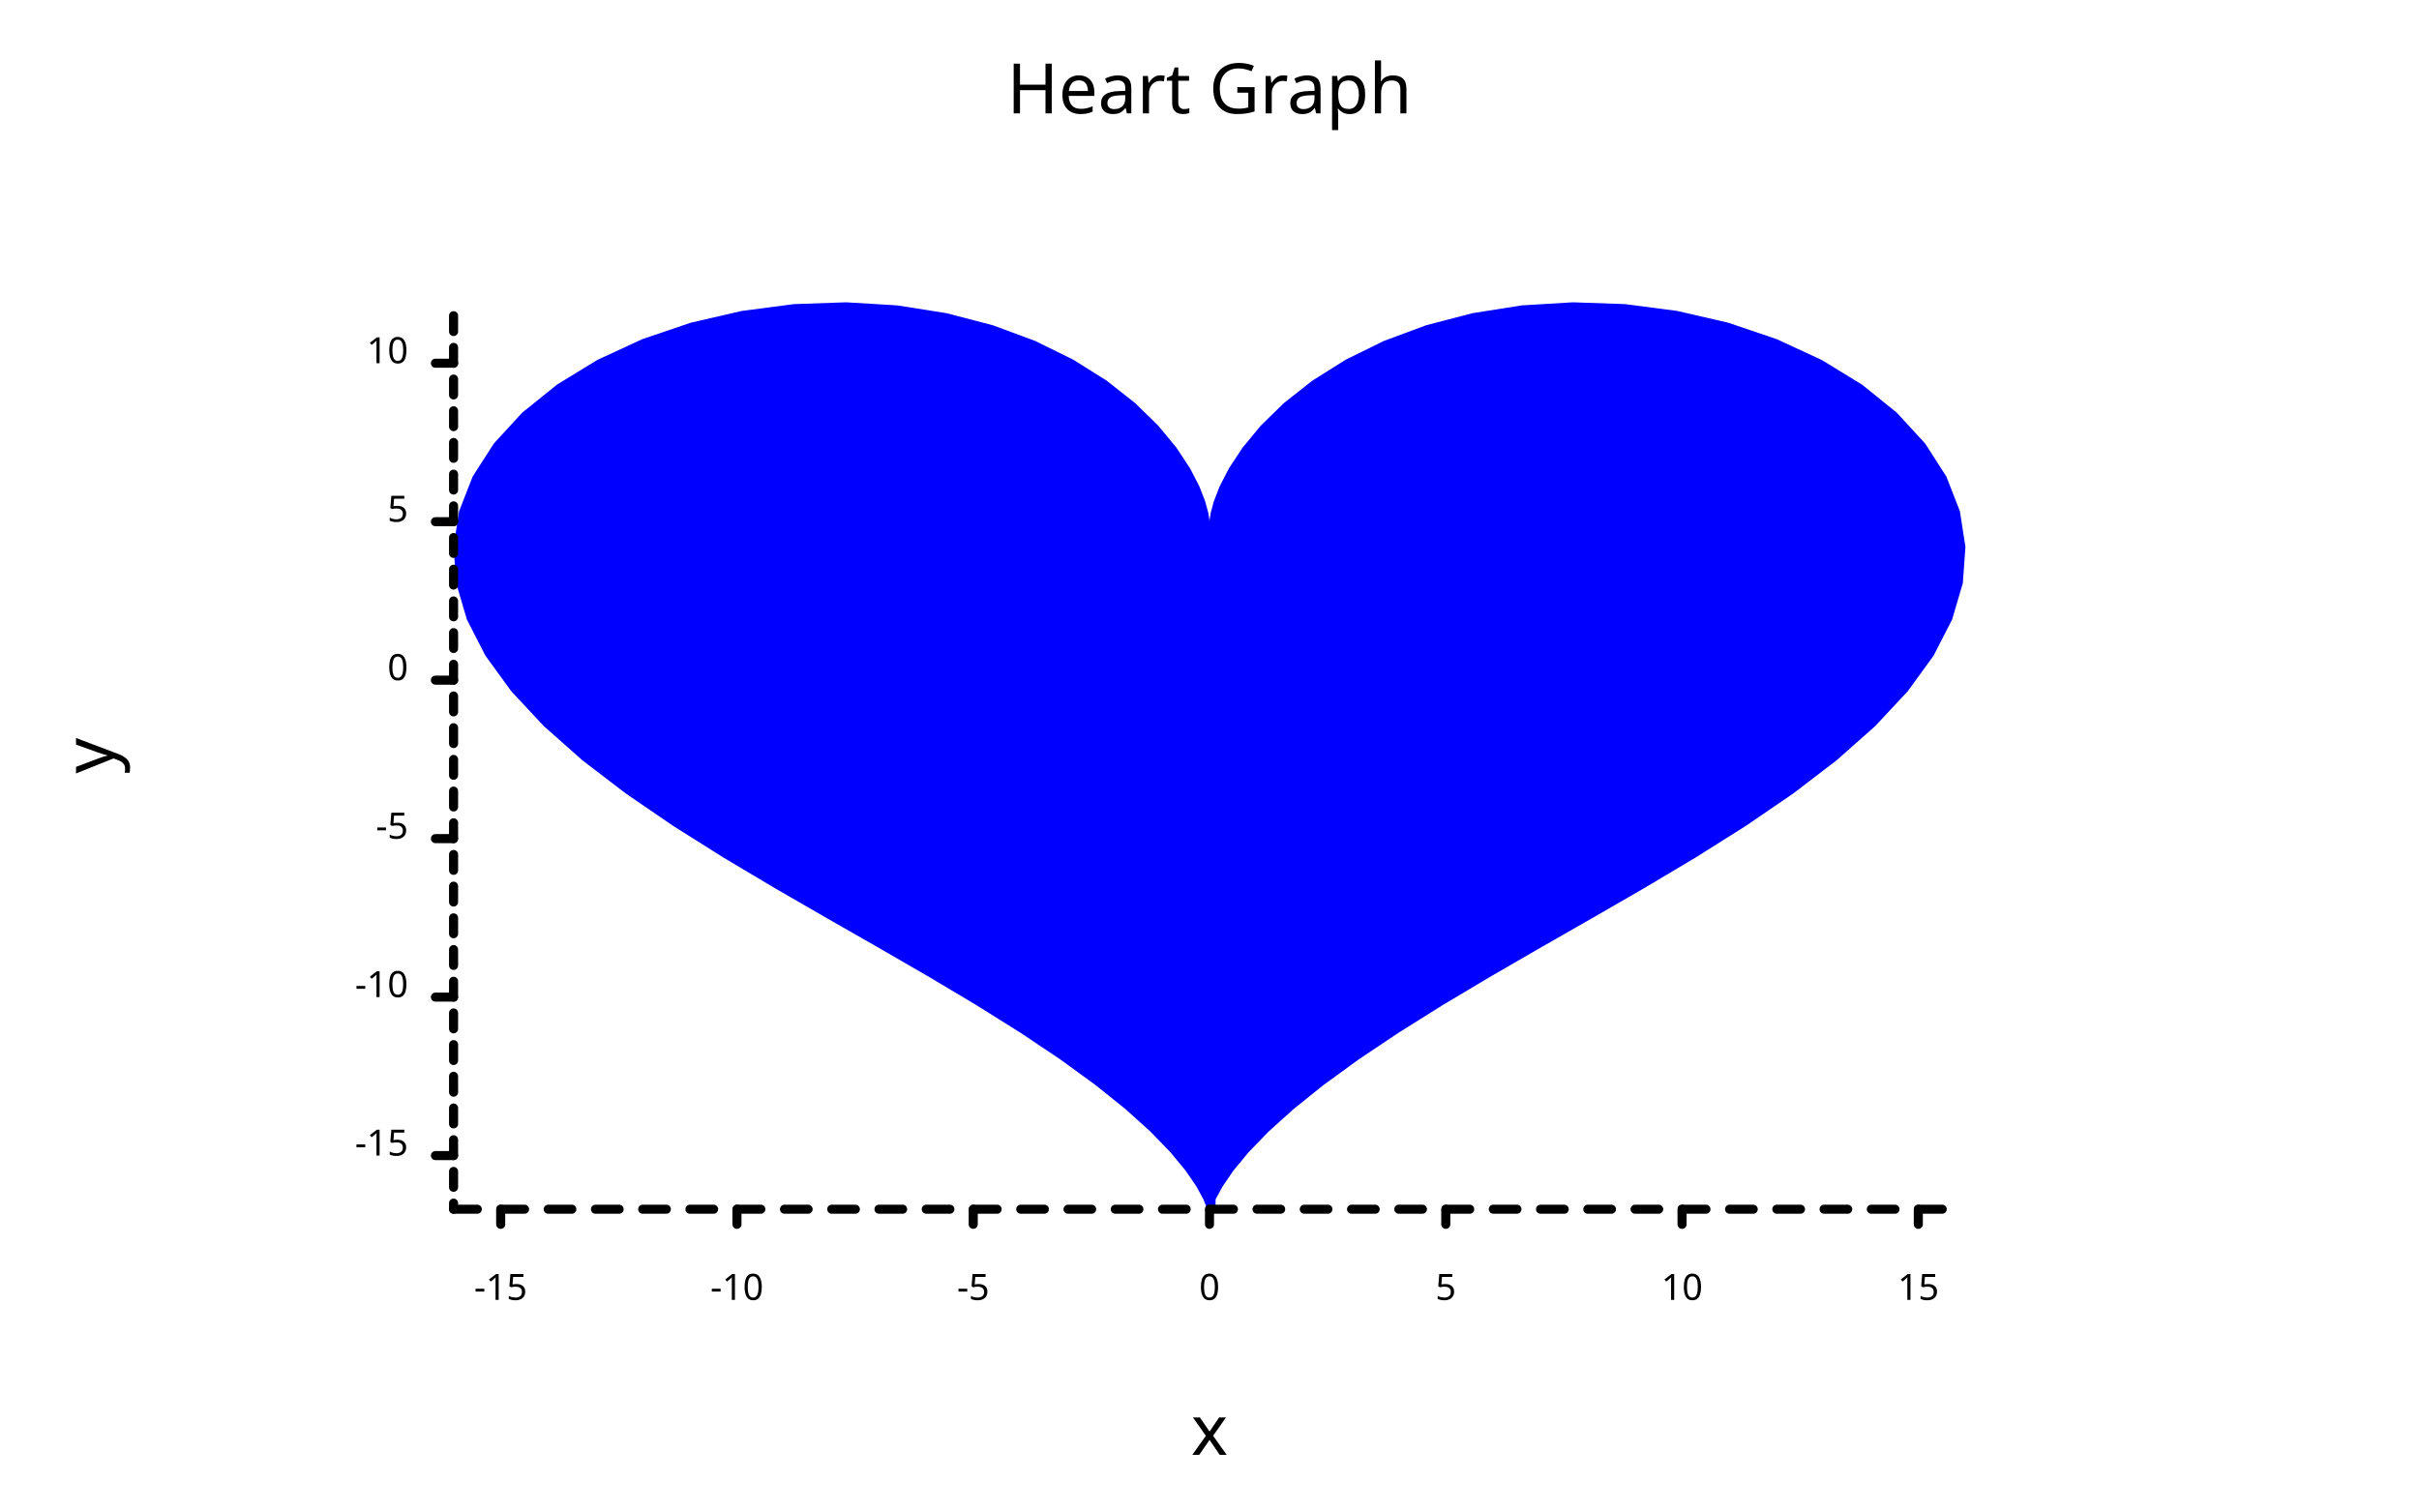
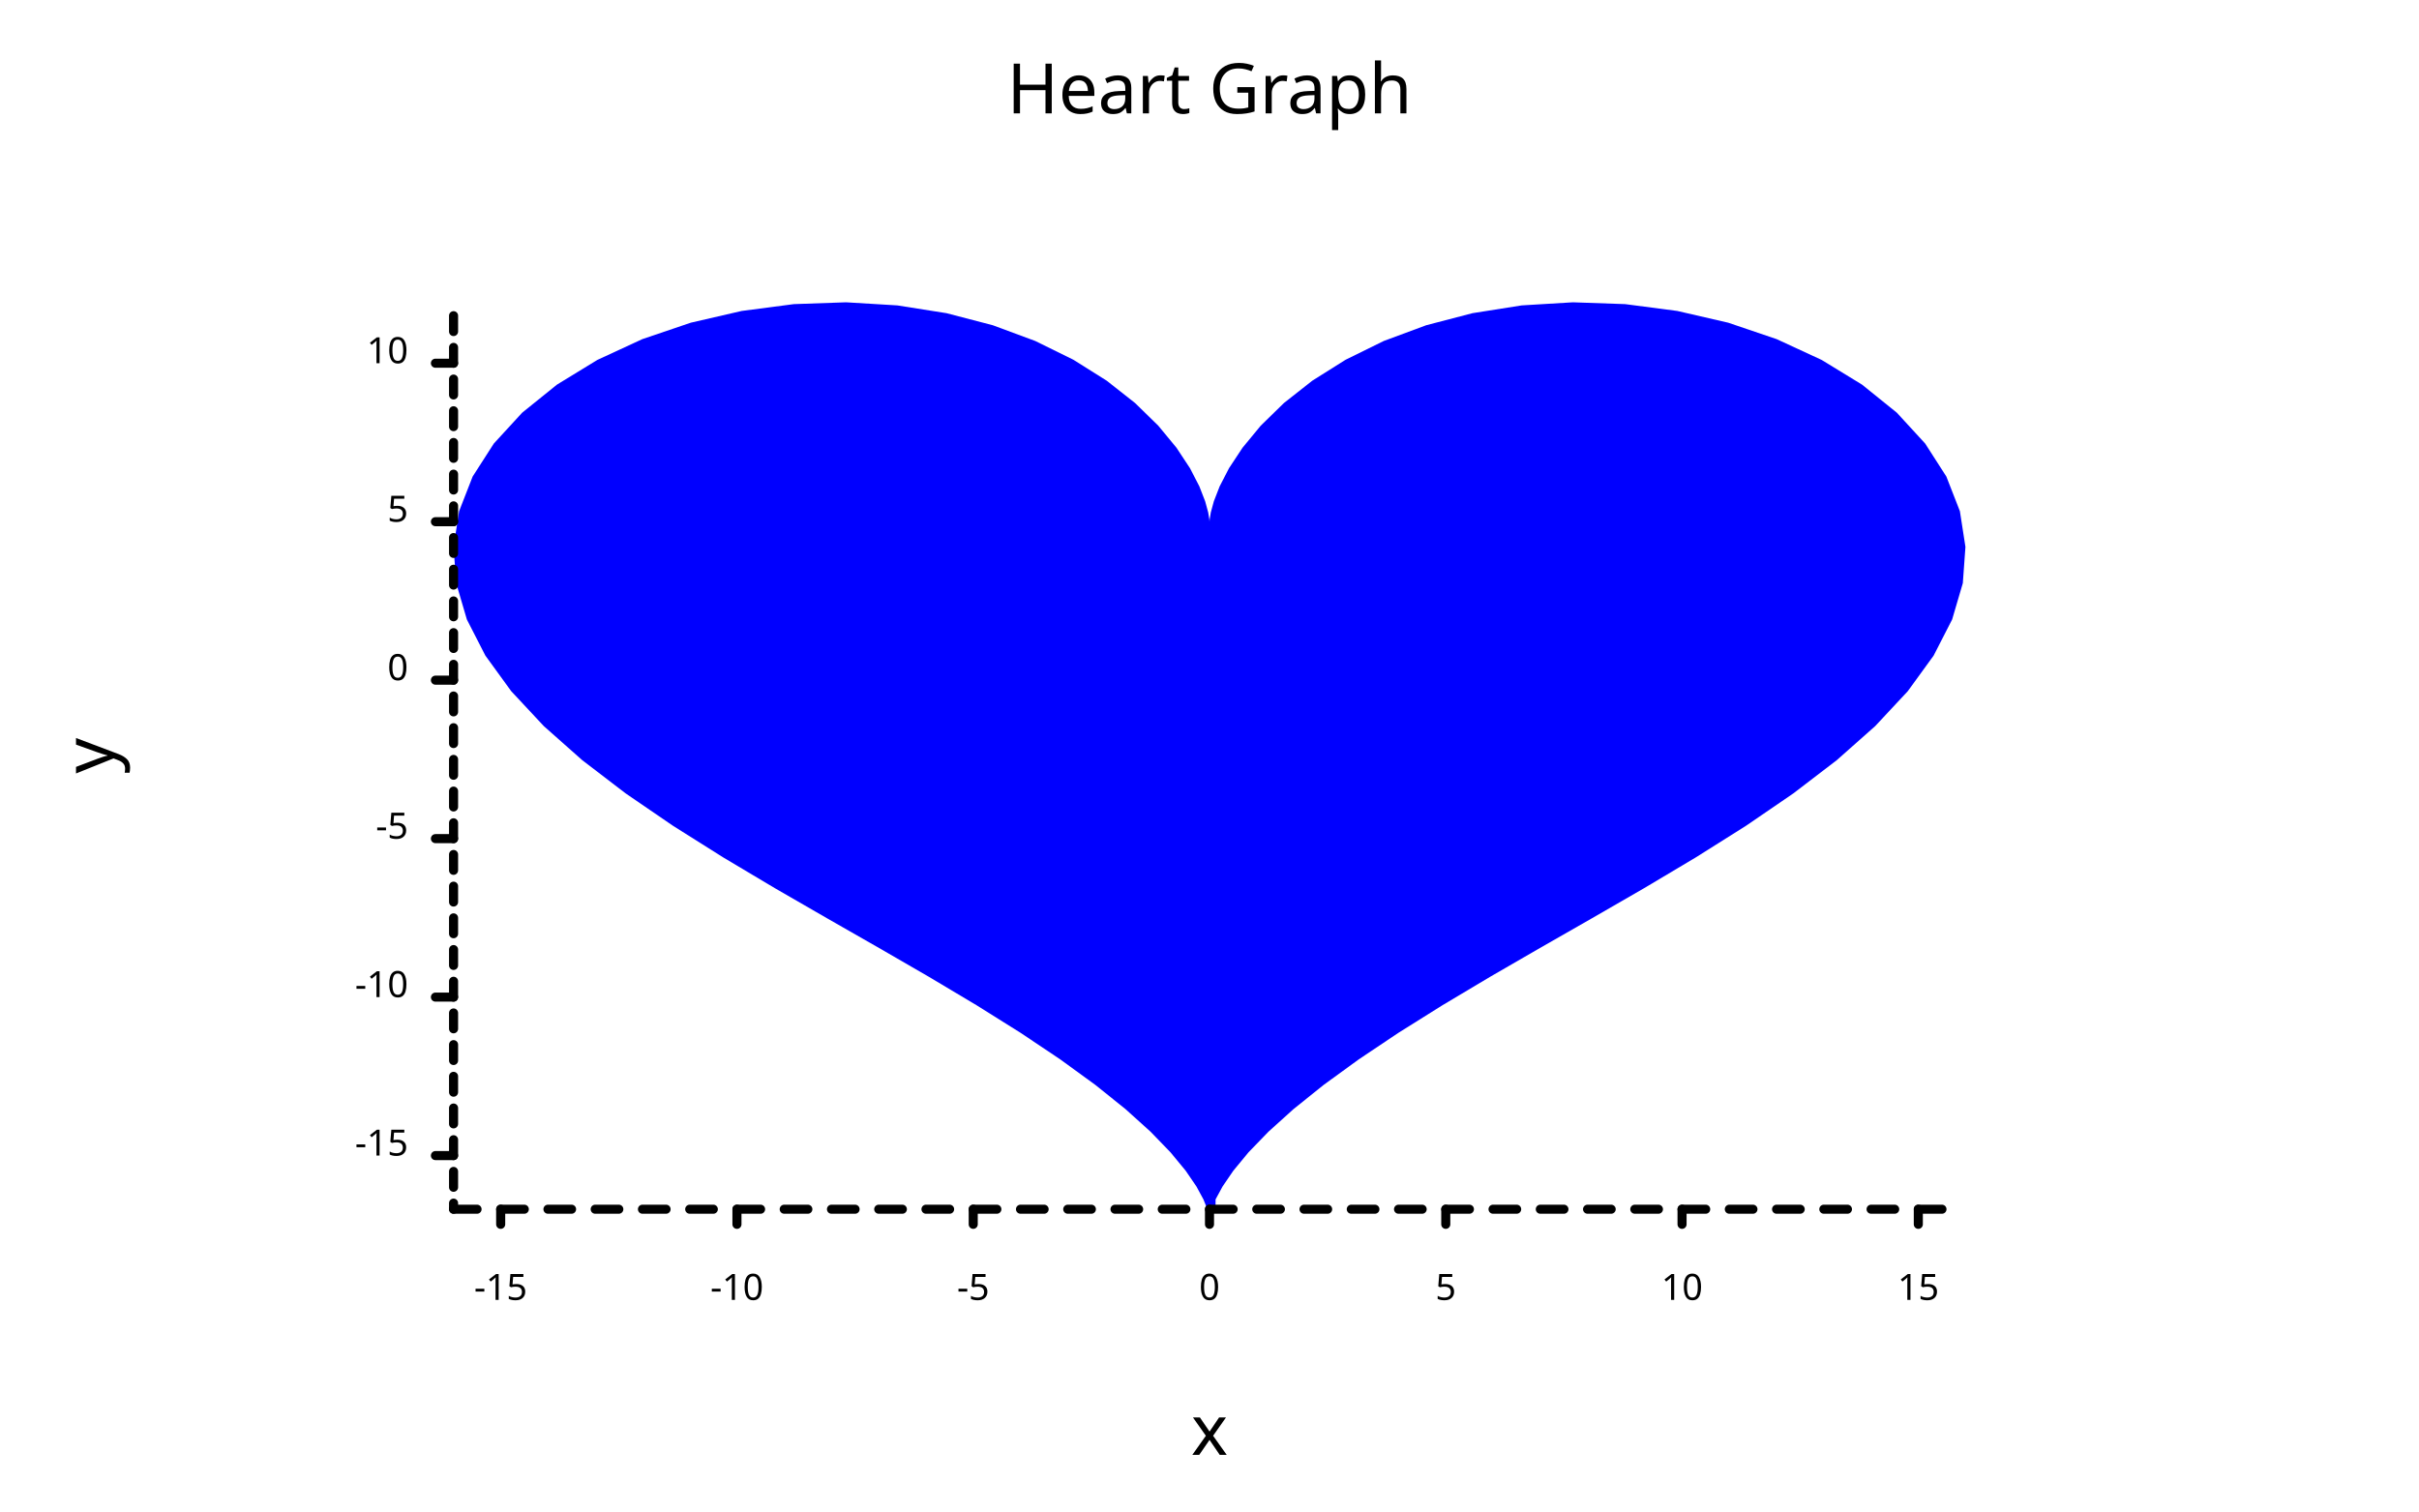
<svg xmlns="http://www.w3.org/2000/svg" width="800" class="poloto_background poloto" height="500" viewBox="0 0 800 500">
  <style>.poloto{stroke-linecap:round;stroke-linejoin:round;font-family:'Tahoma',sans-serif;stroke-width:2;}.scatter{stroke-width:7}.poloto_text{fill:black;}.poloto_axis_lines{stroke:black;stroke-width:3;fill:none;stroke-dasharray:none}.poloto_background{background-color:AliceBlue;}.poloto0stroke{stroke:blue;}.poloto1stroke{stroke:red;}.poloto2stroke{stroke:green;}.poloto3stroke{stroke:gold;}.poloto4stroke{stroke:aqua;}.poloto5stroke{stroke:lime;}.poloto6stroke{stroke:orange;}.poloto7stroke{stroke:chocolate;}.poloto0fill{fill:blue;}.poloto1fill{fill:red;}.poloto2fill{fill:green;}.poloto3fill{fill:gold;}.poloto4fill{fill:aqua;}.poloto5fill{fill:lime;}.poloto6fill{fill:orange;}.poloto7fill{fill:chocolate;}</style>
  <text class="poloto_text" alignment-baseline="middle" text-anchor="start" font-size="large" x="675" y="100" />
  <path class="poloto0fill" d=" M 399.297 400 L 399.297 400 L 397.993 396.753 L 395.675 392.474 L 392.104 387.246 L 387.087 381.167 L 380.481 374.341 L 372.205 366.875 L 362.238 358.872 L 350.623 350.426 L 337.468 341.618 L 322.941 332.515 L 307.267 323.165 L 290.721 313.595 L 273.619 303.818 L 256.312 293.832 L 239.171 283.622 L 222.578 273.169 L 206.916 262.452 L 192.553 251.457 L 179.832 240.18 L 169.065 228.636 L 160.517 216.862 L 154.398 204.918 L 150.863 192.894 L 150 180.907 L 151.831 169.101 L 156.309 157.641 L 163.323 146.713 L 172.698 136.51 L 184.201 127.229 L 197.55 119.063 L 212.422 112.185 L 228.462 106.745 L 245.297 102.86 L 262.541 100.603 L 279.816 100 L 296.757 101.025 L 313.024 103.597 L 328.314 107.581 L 342.37 112.793 L 354.987 119.003 L 366.018 125.94 L 375.378 133.311 L 383.048 140.801 L 389.069 148.095 L 393.547 154.882 L 396.642 160.878 L 398.565 165.827 L 399.571 169.519 L 399.946 171.8 L 400 172.571 L 400.054 171.8 L 400.429 169.519 L 401.435 165.827 L 403.358 160.878 L 406.453 154.882 L 410.931 148.095 L 416.952 140.801 L 424.622 133.311 L 433.982 125.94 L 445.013 119.003 L 457.63 112.793 L 471.686 107.581 L 486.976 103.597 L 503.243 101.025 L 520.184 100 L 537.459 100.603 L 554.703 102.86 L 571.538 106.745 L 587.578 112.185 L 602.45 119.063 L 615.799 127.229 L 627.302 136.51 L 636.677 146.713 L 643.691 157.641 L 648.169 169.101 L 650 180.907 L 649.137 192.894 L 645.602 204.918 L 639.483 216.862 L 630.935 228.636 L 620.168 240.18 L 607.447 251.457 L 593.084 262.452 L 577.422 273.169 L 560.829 283.622 L 543.688 293.832 L 526.381 303.818 L 509.279 313.595 L 492.733 323.165 L 477.059 332.515 L 462.532 341.618 L 449.377 350.426 L 437.762 358.872 L 427.795 366.875 L 419.519 374.341 L 412.913 381.167 L 407.896 387.246 L 404.325 392.474 L 402.007 396.753 L 402.007 400 Z" />
  <text class="poloto_text" alignment-baseline="start" text-anchor="middle" font-size="x-large" x="400" y="37.5">Heart Graph</text>
  <text class="poloto_text" alignment-baseline="start" text-anchor="middle" font-size="x-large" x="400" y="481.25">x</text>
  <text class="poloto_text" alignment-baseline="start" text-anchor="middle" font-size="x-large" transform="rotate(-90,37.5,250)" x="37.5" y="250">y</text>
  <line class="poloto_axis_lines" stroke="black" x1="165.584" x2="165.584" y1="400" y2="405" />
  <text class="poloto_text" alignment-baseline="start" text-anchor="middle" x="165.584" y="430"> -15</text>
  <line class="poloto_axis_lines" stroke="black" x1="243.723" x2="243.723" y1="400" y2="405" />
  <text class="poloto_text" alignment-baseline="start" text-anchor="middle" x="243.723" y="430"> -10</text>
  <line class="poloto_axis_lines" stroke="black" x1="321.861" x2="321.861" y1="400" y2="405" />
  <text class="poloto_text" alignment-baseline="start" text-anchor="middle" x="321.861" y="430"> -5</text>
  <line class="poloto_axis_lines" stroke="black" x1="400" x2="400" y1="400" y2="405" />
  <text class="poloto_text" alignment-baseline="start" text-anchor="middle" x="400" y="430"> 0</text>
  <line class="poloto_axis_lines" stroke="black" x1="478.139" x2="478.139" y1="400" y2="405" />
  <text class="poloto_text" alignment-baseline="start" text-anchor="middle" x="478.139" y="430"> 5</text>
  <line class="poloto_axis_lines" stroke="black" x1="556.277" x2="556.277" y1="400" y2="405" />
  <text class="poloto_text" alignment-baseline="start" text-anchor="middle" x="556.277" y="430"> 10</text>
  <line class="poloto_axis_lines" stroke="black" x1="634.416" x2="634.416" y1="400" y2="405" />
  <text class="poloto_text" alignment-baseline="start" text-anchor="middle" x="634.416" y="430"> 15</text>
  <line class="poloto_axis_lines" stroke="black" x1="150" x2="144" y1="382.257" y2="382.257" />
  <text class="poloto_text" alignment-baseline="middle" text-anchor="end" x="135" y="382.257"> -15</text>
  <line class="poloto_axis_lines" stroke="black" x1="150" x2="144" y1="329.835" y2="329.835" />
  <text class="poloto_text" alignment-baseline="middle" text-anchor="end" x="135" y="329.835"> -10</text>
  <line class="poloto_axis_lines" stroke="black" x1="150" x2="144" y1="277.414" y2="277.414" />
  <text class="poloto_text" alignment-baseline="middle" text-anchor="end" x="135" y="277.414"> -5</text>
  <line class="poloto_axis_lines" stroke="black" x1="150" x2="144" y1="224.992" y2="224.992" />
  <text class="poloto_text" alignment-baseline="middle" text-anchor="end" x="135" y="224.992"> 0</text>
  <line class="poloto_axis_lines" stroke="black" x1="150" x2="144" y1="172.571" y2="172.571" />
  <text class="poloto_text" alignment-baseline="middle" text-anchor="end" x="135" y="172.571"> 5</text>
  <line class="poloto_axis_lines" stroke="black" x1="150" x2="144" y1="120.149" y2="120.149" />
  <text class="poloto_text" alignment-baseline="middle" text-anchor="end" x="135" y="120.149"> 10</text>
-   <path stroke="black" fill="none" class="poloto_axis_lines" style="stroke-dasharray:7.814;stroke-dashoffset:15.584;" d=" M 150 400 L 650 400" />
+   <path stroke="black" fill="none" class="poloto_axis_lines" style="stroke-dasharray:7.814;stroke-dashoffset:-15.584;" d=" M 150 400 L 650 400" />
  <path stroke="black" fill="none" class="poloto_axis_lines" style="stroke-dasharray:5.242;stroke-dashoffset:-17.743;" d=" M 150 400 L 150 100" />
</svg>
